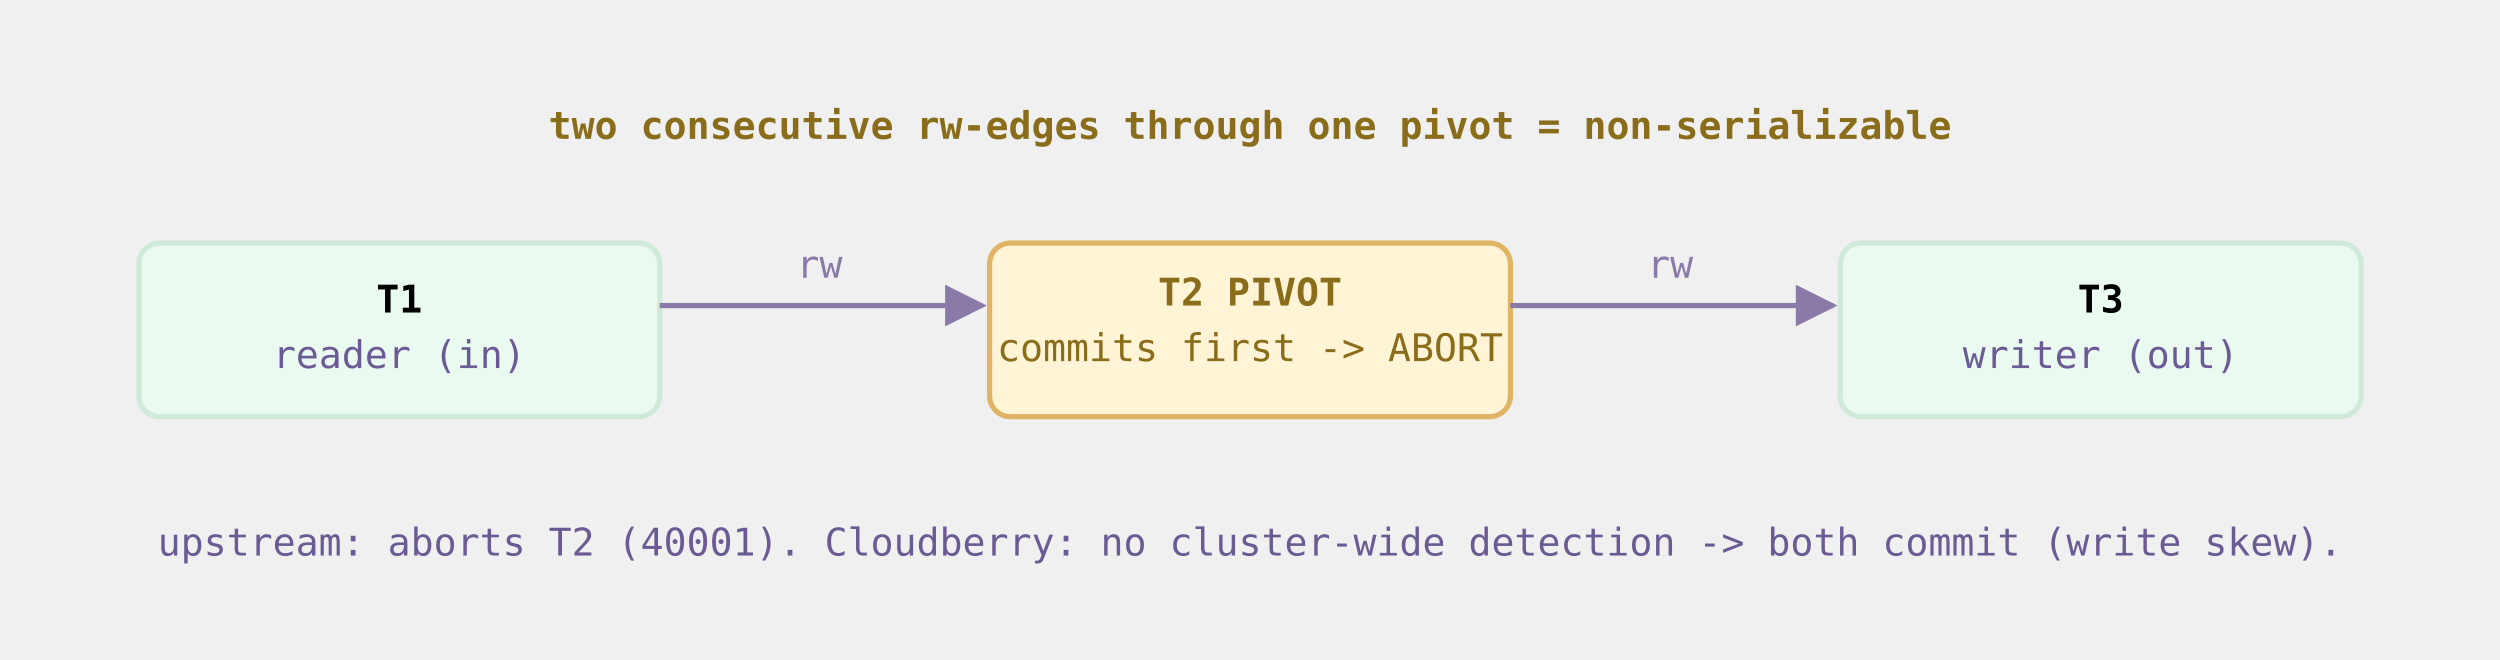
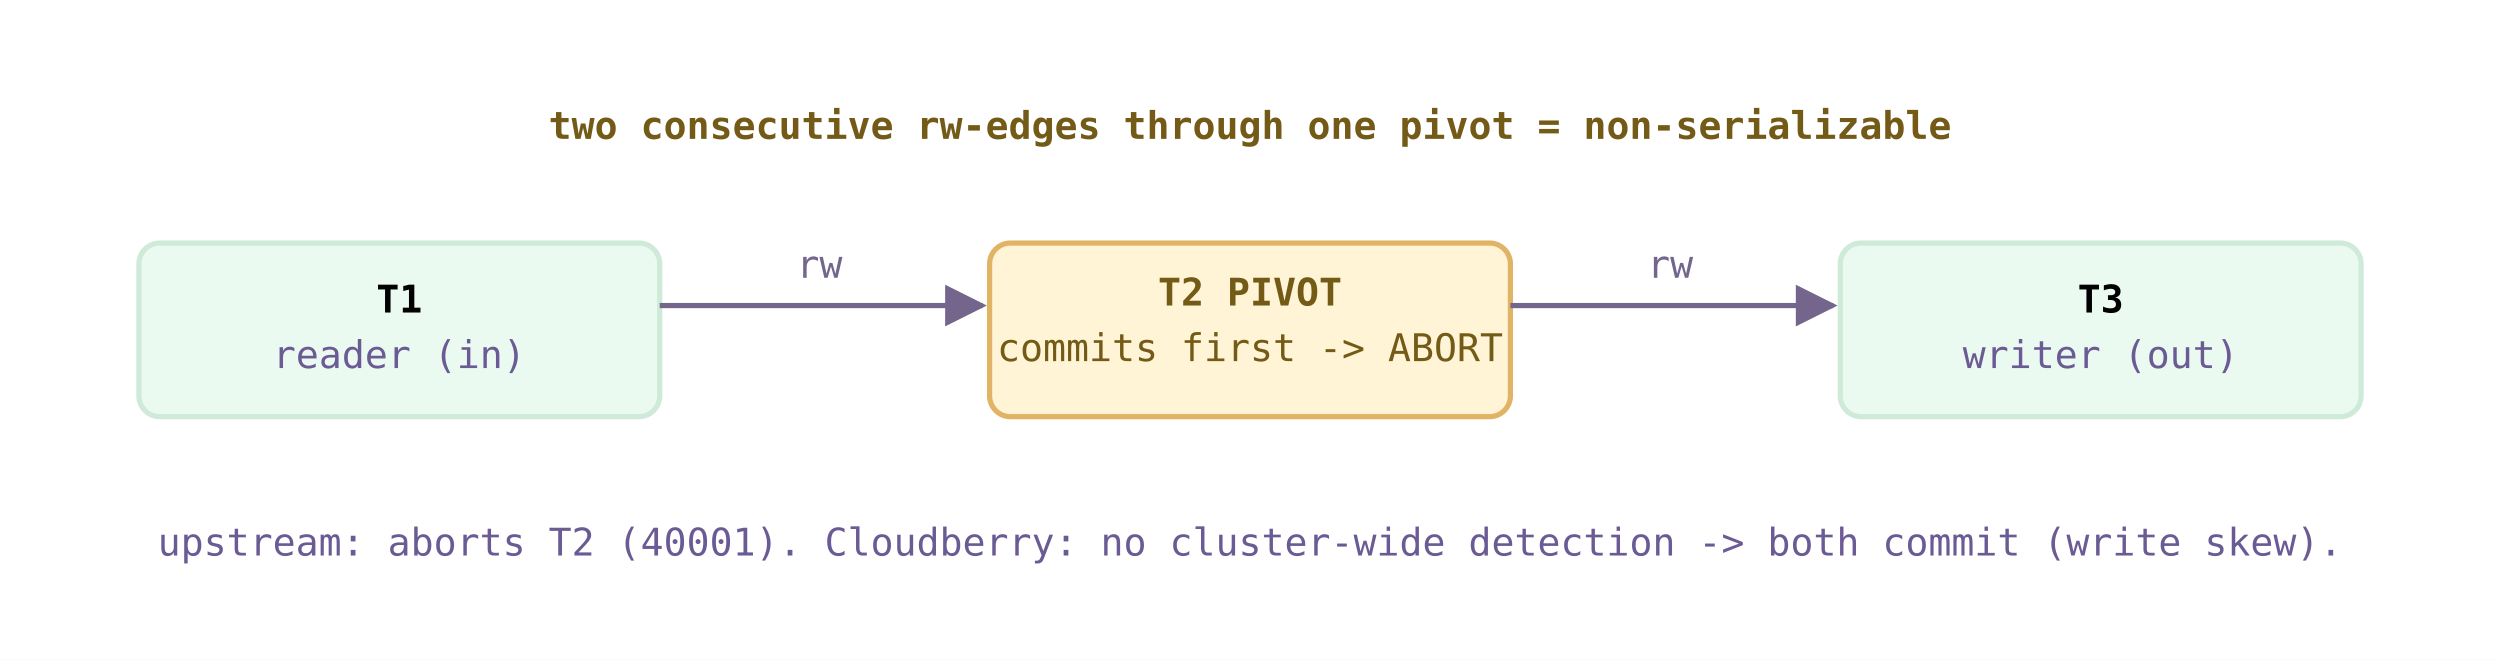
<svg xmlns="http://www.w3.org/2000/svg" viewBox="0 0 720 190" width="100%" style="height:auto;display:block;min-width:600px" font-family="ui-monospace,SFMono-Regular,Menlo,monospace" font-size="11">
+   <rect x="0" y="0" width="100%" height="100%" fill="#ffffff" />
  <defs>
    <marker id="rw" viewBox="0 0 10 10" refX="9" refY="5" markerWidth="8" markerHeight="8" orient="auto-start-reverse">
-       <path d="M0 0 L10 5 L0 10 z" fill="#8a7aa8" />
+       <path d="M0 0 L10 5 L0 10 z" fill="#73658b" />
    </marker>
  </defs>
  <rect x="40" y="70" width="150" height="50" rx="6" fill="#eafaf0" stroke="#cfead9" stroke-width="1.5" />
  <text x="115" y="90" text-anchor="middle" font-weight="700">T1</text>
  <text x="115" y="106" text-anchor="middle" fill="#6b5b95">reader (in)</text>
  <rect x="285" y="70" width="150" height="50" rx="6" fill="#fff4d6" stroke="#e0b365" stroke-width="1.5" />
-   <text x="360" y="88" text-anchor="middle" fill="#8a6d1a" font-weight="700">T2  PIVOT</text>
-   <text x="360" y="104" text-anchor="middle" fill="#8a6d1a">commits first -&gt; ABORT</text>
+   <text x="360" y="88" text-anchor="middle" fill="#735a16" font-weight="700">T2  PIVOT</text>
+   <text x="360" y="104" text-anchor="middle" fill="#735a16">commits first -&gt; ABORT</text>
  <rect x="530" y="70" width="150" height="50" rx="6" fill="#eafaf0" stroke="#cfead9" stroke-width="1.5" />
  <text x="605" y="90" text-anchor="middle" font-weight="700">T3</text>
  <text x="605" y="106" text-anchor="middle" fill="#6b5b95">writer (out)</text>
-   <line x1="190" y1="88" x2="283" y2="88" stroke="#8a7aa8" stroke-width="1.5" marker-end="url(#rw)" />
-   <text x="236" y="80" text-anchor="middle" fill="#8a7aa8">rw</text>
-   <line x1="435" y1="88" x2="528" y2="88" stroke="#8a7aa8" stroke-width="1.5" marker-end="url(#rw)" />
-   <text x="481" y="80" text-anchor="middle" fill="#8a7aa8">rw</text>
-   <text x="360" y="40" text-anchor="middle" fill="#8a6d1a" font-weight="700">two consecutive rw-edges through one pivot = non-serializable</text>
+   <line x1="190" y1="88" x2="283" y2="88" stroke="#73658b" stroke-width="1.5" marker-end="url(#rw)" />
+   <text x="236" y="80" text-anchor="middle" fill="#73658b">rw</text>
+   <line x1="435" y1="88" x2="528" y2="88" stroke="#73658b" stroke-width="1.5" marker-end="url(#rw)" />
+   <text x="481" y="80" text-anchor="middle" fill="#73658b">rw</text>
+   <text x="360" y="40" text-anchor="middle" fill="#735a16" font-weight="700">two consecutive rw-edges through one pivot = non-serializable</text>
  <text x="360" y="160" text-anchor="middle" fill="#6b5b95">upstream: aborts T2 (40001).  Cloudberry: no cluster-wide detection -&gt; both commit (write skew).</text>
</svg>
